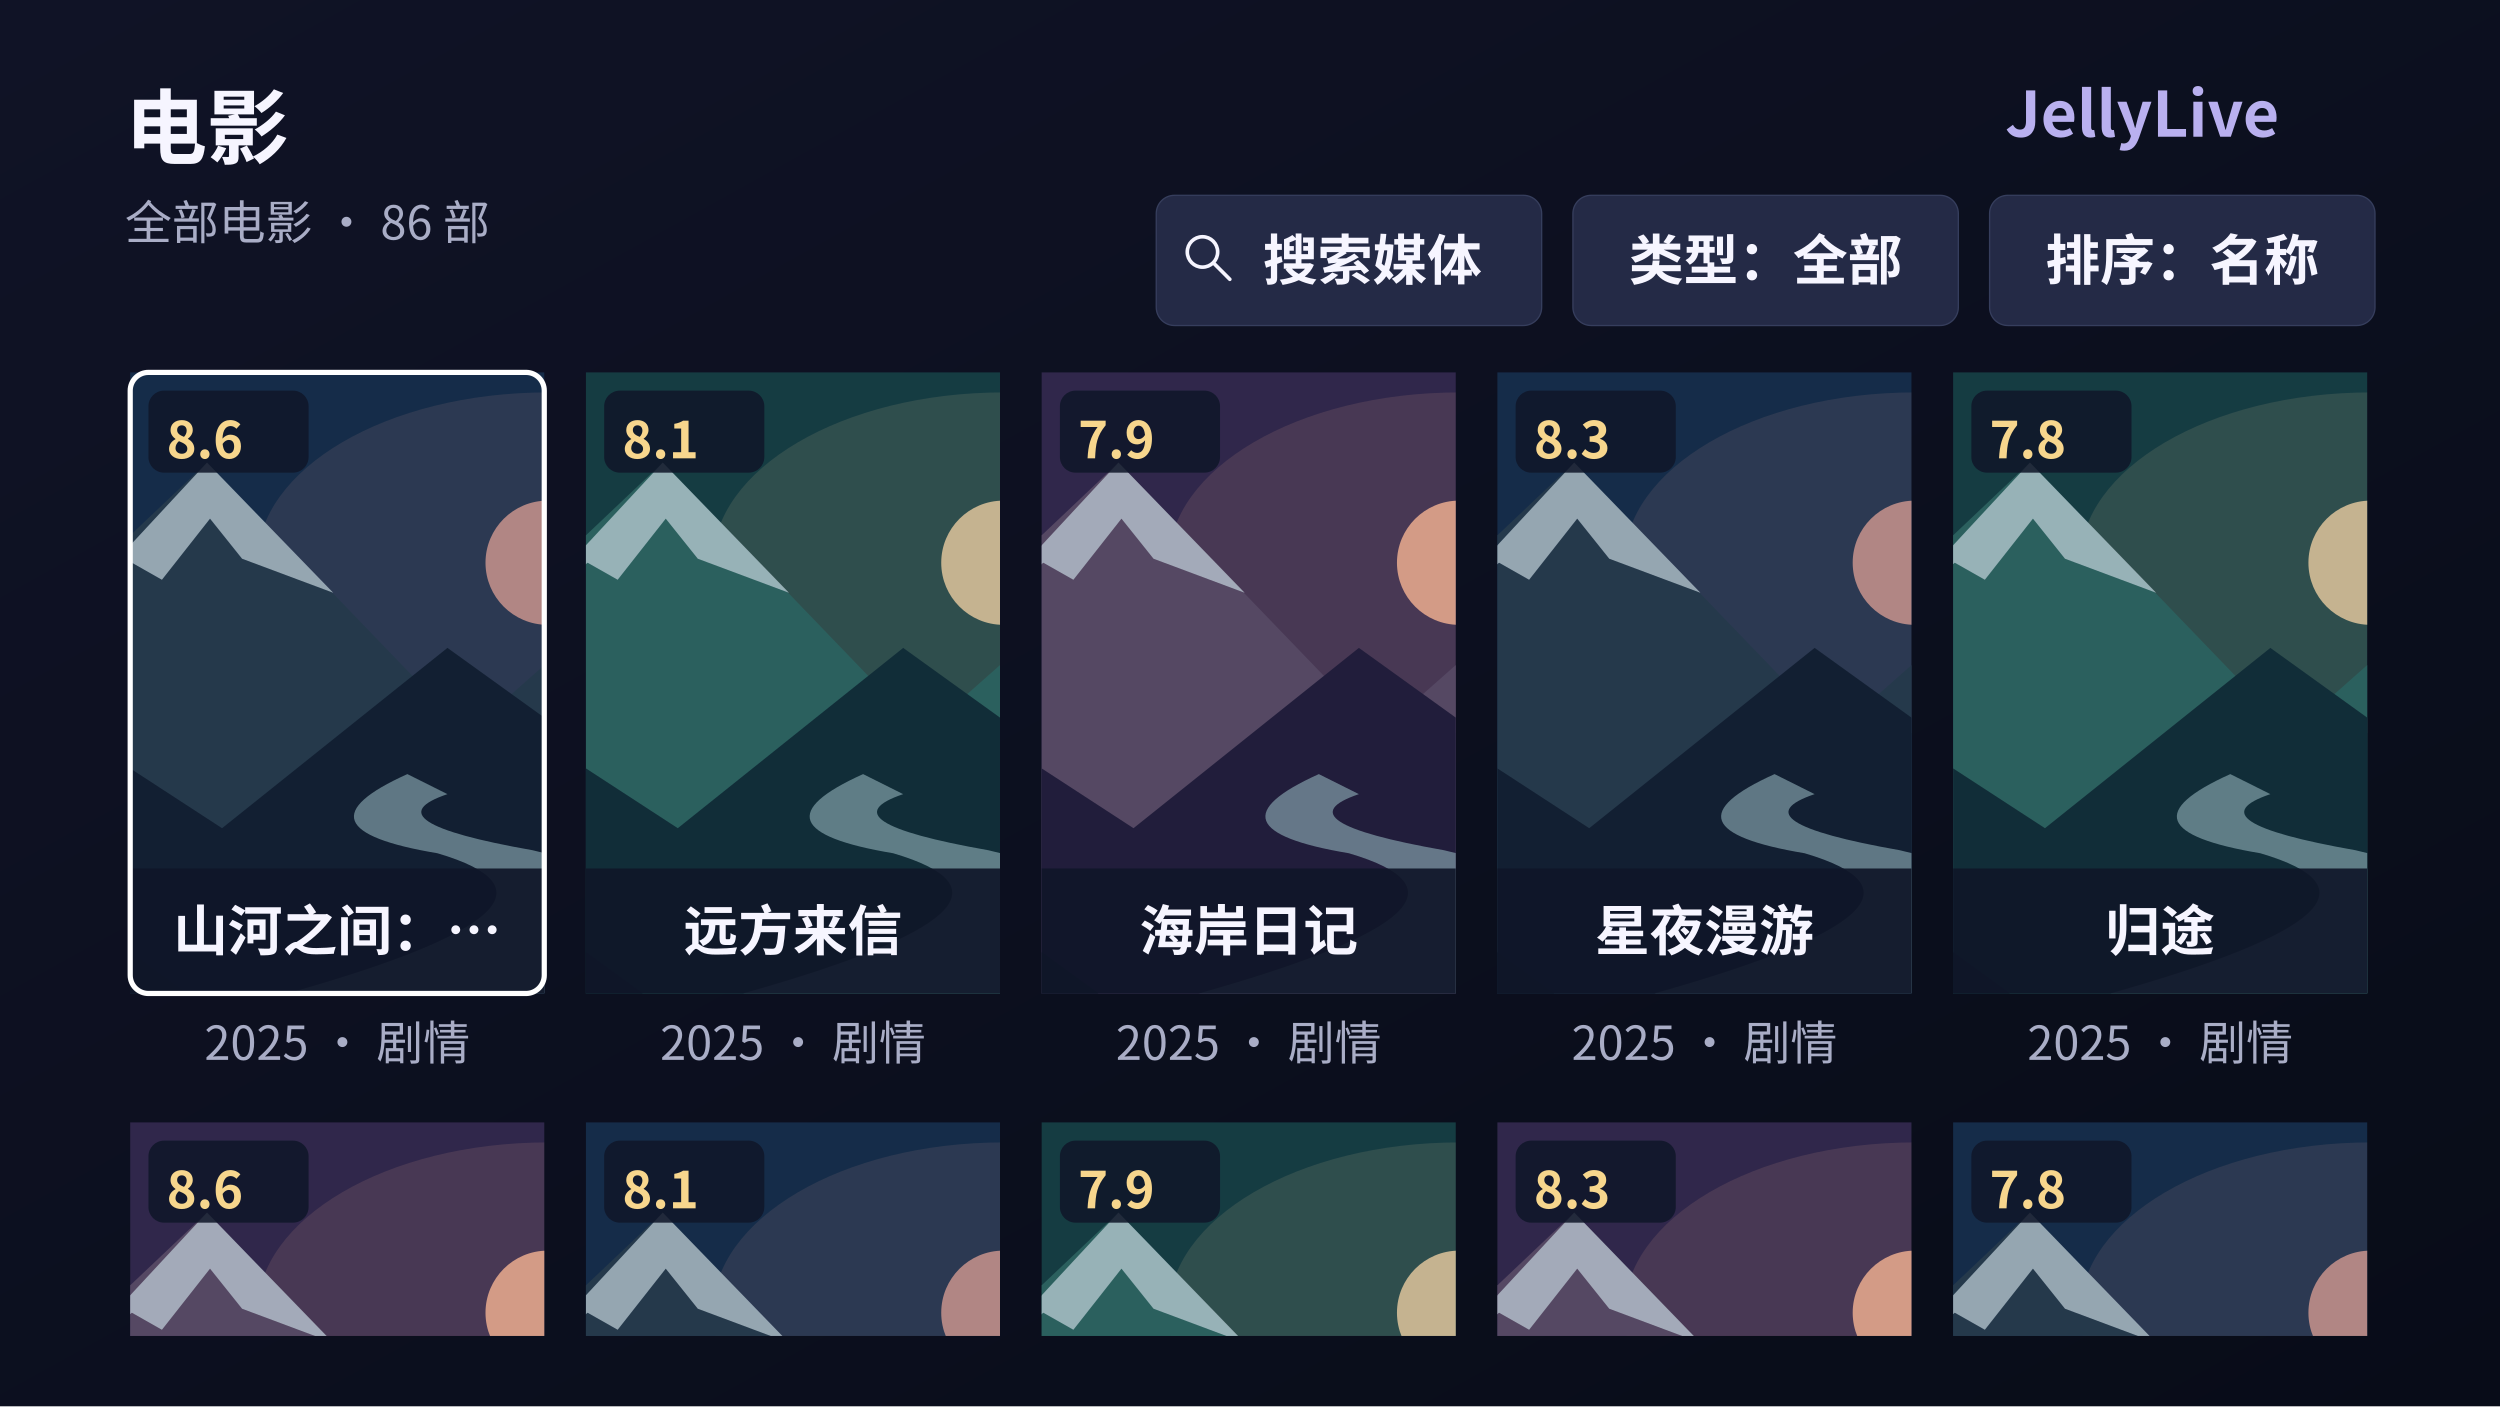
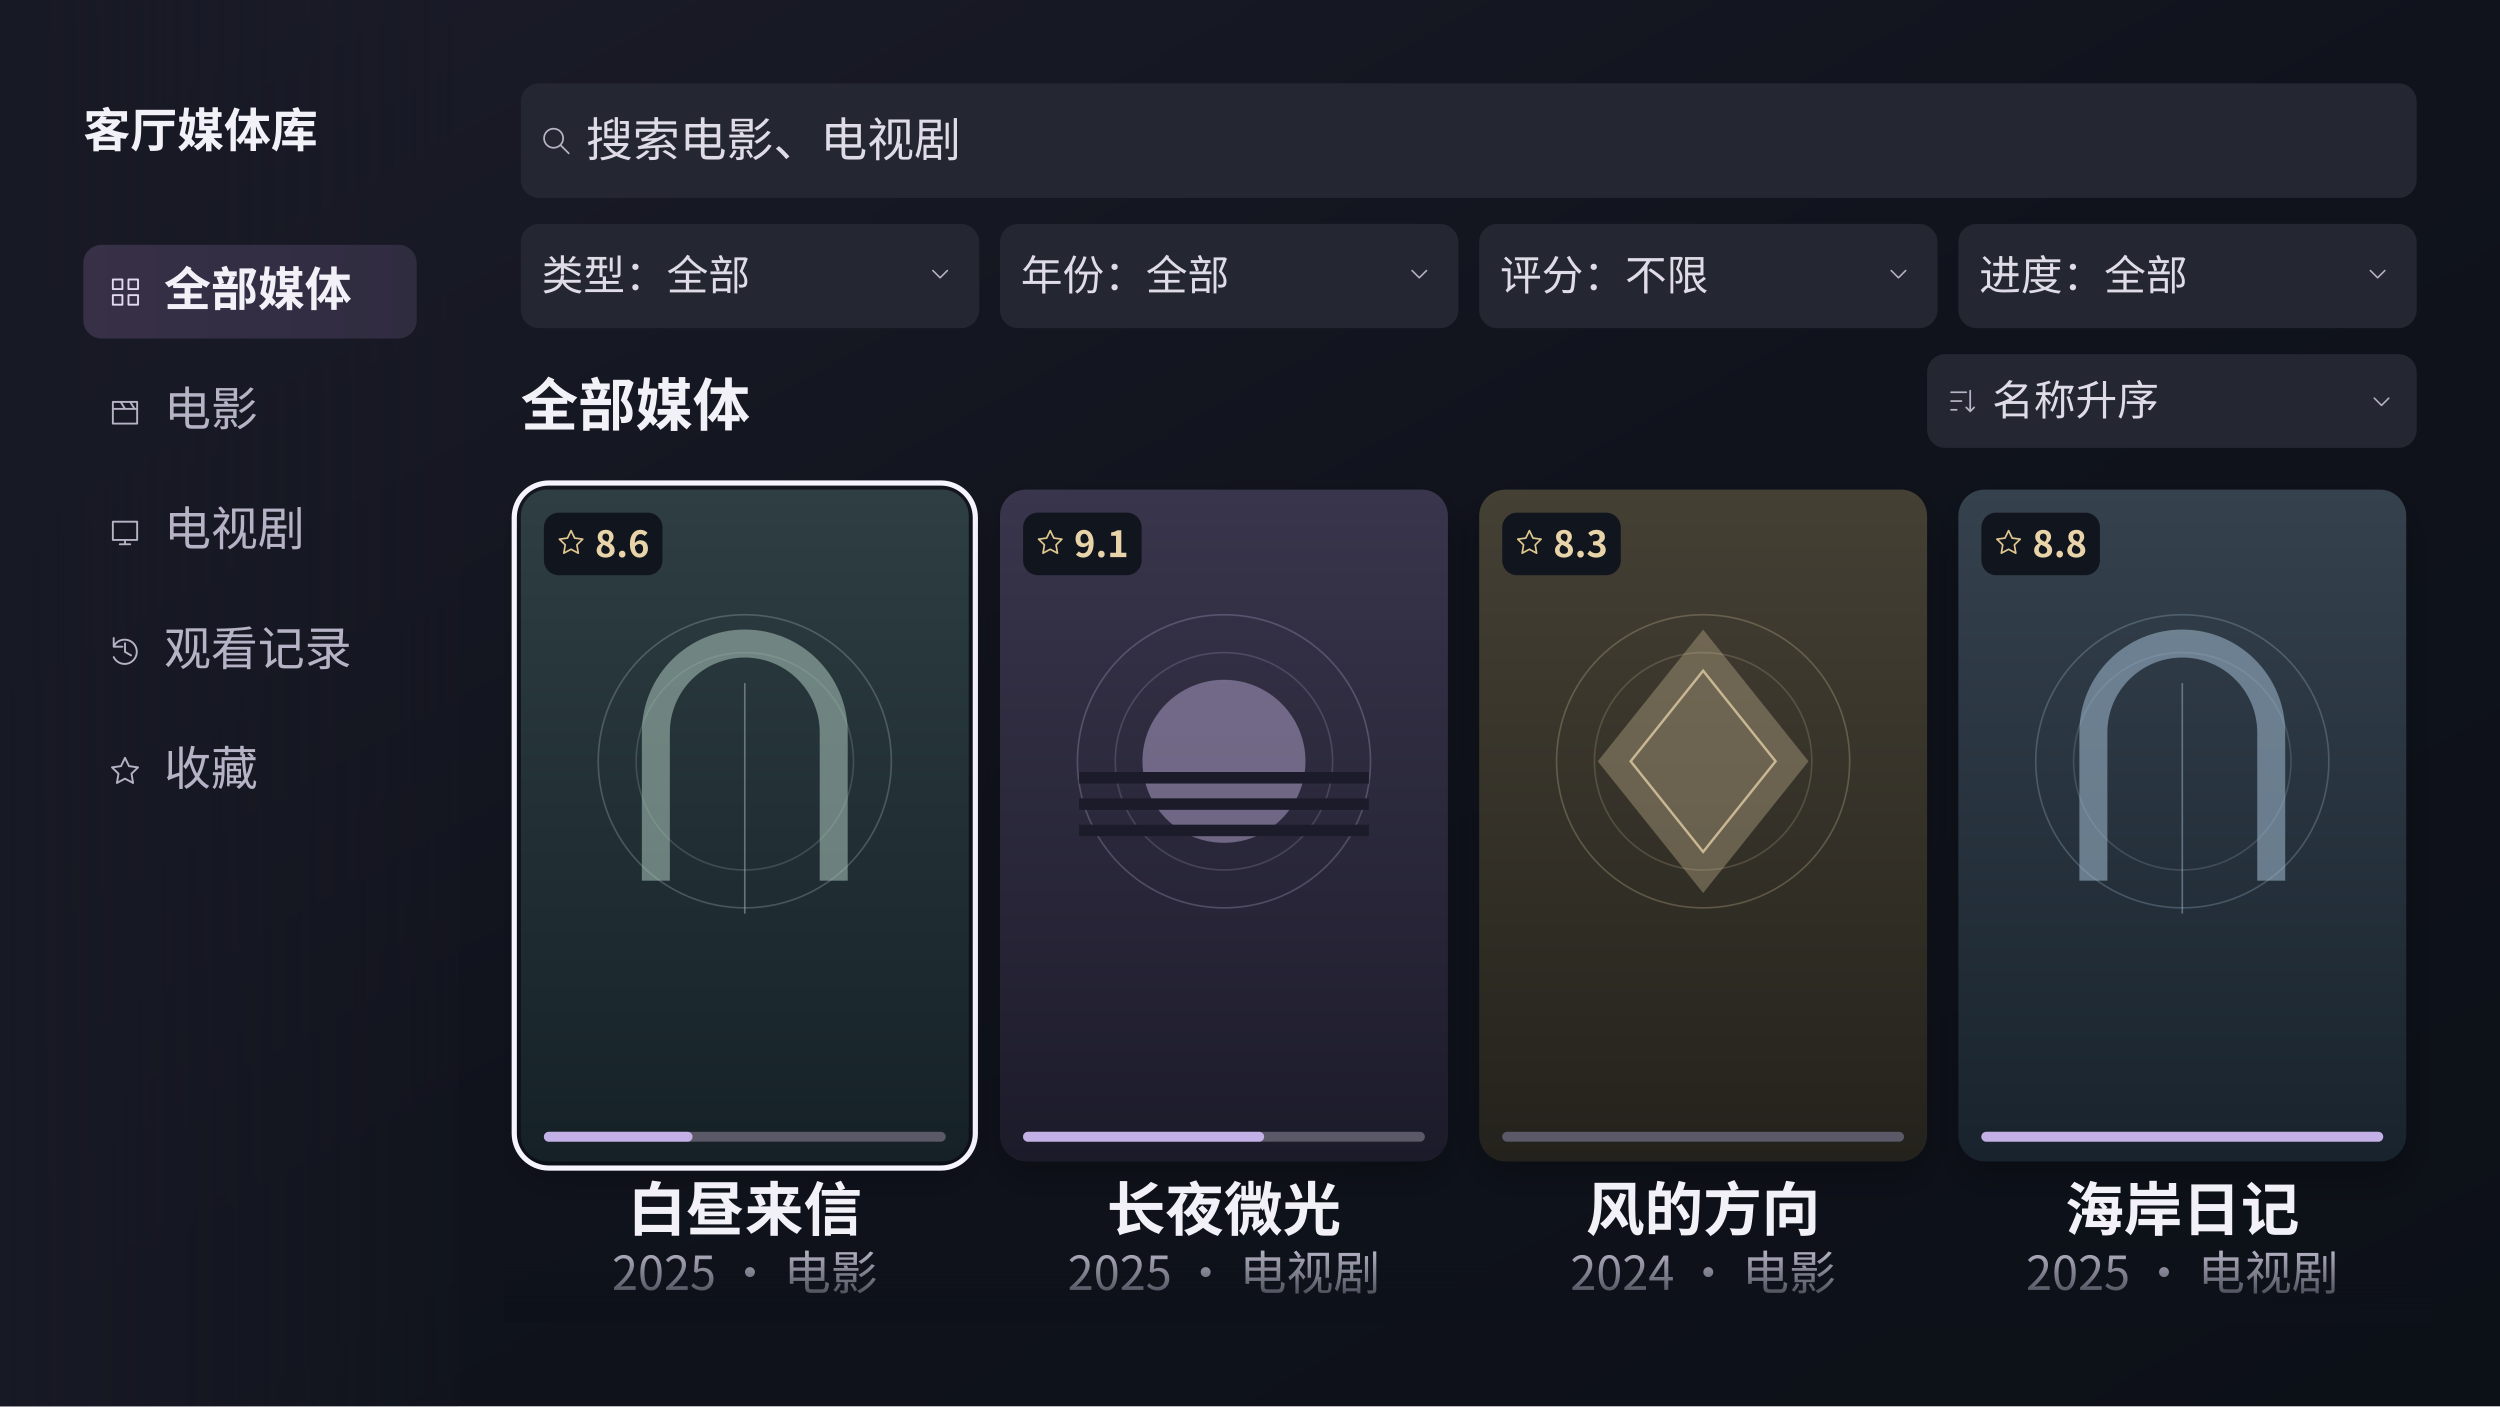
- <svg xmlns="http://www.w3.org/2000/svg" width="1920" height="1080" viewBox="0 0 1920 1080" role="img" aria-labelledby="title desc">
+ <svg xmlns="http://www.w3.org/2000/svg" width="3840" height="2160" viewBox="0 0 3840 2160" role="img" aria-labelledby="title desc">
  <defs>
-     <linearGradient id="bg" x2="1" y2="1">
-       <stop stop-color="#101326" />
-       <stop offset="1" stop-color="#080c18" />
-     </linearGradient>
-     <linearGradient id="purple" x2="1" y2="1">
-       <stop stop-color="#6652d5" />
-       <stop offset="1" stop-color="#3a327d" />
-     </linearGradient>
+     <linearGradient id="background" x2="1" y2="1">
+       <stop stop-color="#1b1c29" />
+       <stop offset=".5" stop-color="#10131c" />
+       <stop offset="1" stop-color="#0c1017" />
+     </linearGradient>
+     <linearGradient id="sidebar" x2="1" y2="0">
+       <stop stop-color="#171924" />
+       <stop offset="1" stop-color="#171924" stop-opacity=".2" />
+     </linearGradient>
+     <linearGradient id="selection">
+       <stop stop-color="#373047" />
+       <stop offset="1" stop-color="#302c40" />
+     </linearGradient>
+     <linearGradient id="bottom-fade" x2="0" y2="1">
+       <stop stop-color="#0d1119" stop-opacity="0" />
+       <stop offset="1" stop-color="#0d1119" />
+     </linearGradient>
+     <filter id="card-shadow" x="-15%" y="-10%" width="130%" height="130%" color-interpolation-filters="sRGB">
+       <feGaussianBlur in="SourceAlpha" stdDeviation="22" />
+       <feOffset dx="0" dy="20" />
+       <feComponentTransfer>
+         <feFuncA type="linear" slope=".24" />
+       </feComponentTransfer>
+       <feMerge>
+         <feMergeNode />
+         <feMergeNode in="SourceGraphic" />
+       </feMerge>
+     </filter>
+     <clipPath id="grid-viewport">
+       <rect x="774" y="526" width="2964" height="1506" />
+     </clipPath>
  </defs>
-   <g font-family="Noto Sans CJK SC, Microsoft YaHei, sans-serif">
-     <rect width="1920" height="1080" fill="url(#bg)" />
-     <text x="96" y="121" fill="#f6f5ff" font-size="63.0" font-weight="650">电影</text>
-     <text x="1540" y="105" fill="#b9b0ef" font-size="48.0" font-weight="600">JellyLive</text>
-     <text x="96" y="184" fill="#a9adc6" font-size="36.0" font-weight="400">全部电影 · 86 部</text>
-     <rect x="888" y="150" width="296" height="100" rx="14" fill="#242a46" stroke="#363e5d" stroke-width="1" />
-     <g transform="translate(906 176) scale(1.166667)">
-       <path d="M25 15 A10 10 0 1 1 5 15 A10 10 0 1 1 25 15 M23 23 L33 33" fill="none" stroke="#f6f5ff" stroke-width="2.4" stroke-linecap="round" stroke-linejoin="round" />
-     </g>
-     <text x="1054" y="215" text-anchor="middle" fill="#f6f5ff" font-size="42" font-weight="600">搜索媒体</text>
-     <rect x="1208" y="150" width="296" height="100" rx="14" fill="#242a46" stroke="#363e5d" stroke-width="1" />
-     <text x="1356" y="215" text-anchor="middle" fill="#f6f5ff" font-size="42" font-weight="600">类型：全部</text>
-     <rect x="1528" y="150" width="296" height="100" rx="14" fill="#242a46" stroke="#363e5d" stroke-width="1" />
-     <text x="1676" y="215" text-anchor="middle" fill="#f6f5ff" font-size="42" font-weight="600">排序：名称</text>
-     <defs>
-       <clipPath id="library-scroll-viewport">
-         <rect x="96" y="278" width="1728" height="748" />
-       </clipPath>
-     </defs>
-     <g data-role="focus-following-grid" clip-path="url(#library-scroll-viewport)">
-       <svg x="100" y="286" width="318" height="477.0" viewBox="0 0 1100 620" preserveAspectRatio="xMidYMid slice">
-         <rect width="1100" height="620" fill="#152c49" />
-         <ellipse cx="760" cy="190" rx="290" ry="170" fill="#b18684" opacity=".15" />
-         <circle cx="760" cy="190" r="62" fill="#b18684" />
-         <path d="M0 365 L160 205 L230 270 L420 90 L680 360 L810 245 L1100 350 V620 H0Z" fill="#25394b" />
-         <path d="M277 244 L420 90 L546 220 L455 186 L423 146 L375 207 L345 190Z" fill="#c4d4dd" opacity=".7" />
-         <path d="M0 450 L220 315 L435 455 L660 275 L885 437 L1100 330 V620 H0Z" fill="#121f32" />
-         <path d="M620 401 Q500 455 650 480 Q820 530 500 620 H850 Q970 530 745 477 Q580 448 660 421Z" fill="#93b3bb" opacity=".6" />
-         <path d="M0 570 L180 460 L400 620 H0Z M850 620 L1000 470 L1100 520 V620Z" fill="#091624" />
-         <path d="M125 142 l12 -5 l11 5 M160 125 l9 -4 l9 4" fill="none" stroke="#dae1e7" stroke-width="2" opacity=".6" />
-       </svg>
-       <rect x="114" y="300" width="123.0" height="63.0" rx="12" fill="#101629dd" stroke="none" stroke-width="1" />
-       <text x="128" y="352.0" fill="#f7d68d" font-size="39.0" font-weight="600">8.6</text>
-       <rect x="100" y="667.0" width="318" height="96.0" rx="0" fill="#101629eb" stroke="none" stroke-width="1" />
-       <g data-role="poster-title" data-full-text="山河之间：归途与远方">
-         <defs>
-           <clipPath id="poster-name-0-15">
-             <rect x="118" y="667.0" width="282" height="96.0" />
-           </clipPath>
-         </defs>
-         <g clip-path="url(#poster-name-0-15)">
-           <g class="static-label">
-             <text x="259.0" y="730.0" text-anchor="middle" fill="#f6f5ff" font-size="42.0" font-weight="600">山河之间：…</text>
-             <set attributeName="visibility" to="hidden" begin="1.2s" />
-           </g>
-           <g class="motion-label" visibility="hidden">
-             <set attributeName="visibility" to="visible" begin="1.2s" />
-             <animateTransform attributeName="transform" type="translate" values="0 0;0 0;-138 0;-138 0;0 0" keyTimes="0;.16;.65;.8;1" begin="1.2s" dur="12s" repeatCount="indefinite" />
-             <text x="118" y="730.0" fill="#f6f5ff" font-size="42.0" font-weight="600">山河之间：归途与远方</text>
-           </g>
-         </g>
-         <style>@media(prefers-reduced-motion:reduce){.motion-label{display:none!important}.static-label{visibility:visible!important}}</style>
-       </g>
-       <text x="259.0" y="814.0" text-anchor="middle" fill="#a9adc6" font-size="36.0" font-weight="400">2025 · 剧情</text>
-       <rect x="100" y="286" width="318" height="477.0" rx="14" fill="none" stroke="#fff" stroke-width="4" />
-       <svg x="450" y="286" width="318" height="477.0" viewBox="0 0 1100 620" preserveAspectRatio="xMidYMid slice">
-         <rect width="1100" height="620" fill="#153c42" />
-         <ellipse cx="760" cy="190" rx="290" ry="170" fill="#c5b390" opacity=".15" />
-         <circle cx="760" cy="190" r="62" fill="#c5b390" />
-         <path d="M0 365 L160 205 L230 270 L420 90 L680 360 L810 245 L1100 350 V620 H0Z" fill="#2b605e" />
-         <path d="M277 244 L420 90 L546 220 L455 186 L423 146 L375 207 L345 190Z" fill="#c4d4dd" opacity=".7" />
-         <path d="M0 450 L220 315 L435 455 L660 275 L885 437 L1100 330 V620 H0Z" fill="#112d38" />
-         <path d="M620 401 Q500 455 650 480 Q820 530 500 620 H850 Q970 530 745 477 Q580 448 660 421Z" fill="#93b3bb" opacity=".6" />
-         <path d="M0 570 L180 460 L400 620 H0Z M850 620 L1000 470 L1100 520 V620Z" fill="#091624" />
-         <path d="M125 142 l12 -5 l11 5 M160 125 l9 -4 l9 4" fill="none" stroke="#dae1e7" stroke-width="2" opacity=".6" />
-       </svg>
-       <rect x="464" y="300" width="123.0" height="63.0" rx="12" fill="#101629dd" stroke="none" stroke-width="1" />
-       <text x="478" y="352.0" fill="#f7d68d" font-size="39.0" font-weight="600">8.1</text>
-       <rect x="450" y="667.0" width="318" height="96.0" rx="0" fill="#101629eb" stroke="none" stroke-width="1" />
-       <g data-role="poster-title" data-full-text="远方来信">
-         <text x="609.0" y="730.0" text-anchor="middle" fill="#f6f5ff" font-size="42.0" font-weight="600">远方来信</text>
-       </g>
-       <text x="609.0" y="814.0" text-anchor="middle" fill="#a9adc6" font-size="36.0" font-weight="400">2025 · 剧情</text>
-       <svg x="800" y="286" width="318" height="477.0" viewBox="0 0 1100 620" preserveAspectRatio="xMidYMid slice">
-         <rect width="1100" height="620" fill="#30274b" />
-         <ellipse cx="760" cy="190" rx="290" ry="170" fill="#d39b86" opacity=".15" />
-         <circle cx="760" cy="190" r="62" fill="#d39b86" />
-         <path d="M0 365 L160 205 L230 270 L420 90 L680 360 L810 245 L1100 350 V620 H0Z" fill="#554863" />
-         <path d="M277 244 L420 90 L546 220 L455 186 L423 146 L375 207 L345 190Z" fill="#c4d4dd" opacity=".7" />
-         <path d="M0 450 L220 315 L435 455 L660 275 L885 437 L1100 330 V620 H0Z" fill="#211d3b" />
-         <path d="M620 401 Q500 455 650 480 Q820 530 500 620 H850 Q970 530 745 477 Q580 448 660 421Z" fill="#93b3bb" opacity=".6" />
-         <path d="M0 570 L180 460 L400 620 H0Z M850 620 L1000 470 L1100 520 V620Z" fill="#091624" />
-         <path d="M125 142 l12 -5 l11 5 M160 125 l9 -4 l9 4" fill="none" stroke="#dae1e7" stroke-width="2" opacity=".6" />
-       </svg>
-       <rect x="814" y="300" width="123.0" height="63.0" rx="12" fill="#101629dd" stroke="none" stroke-width="1" />
-       <text x="828" y="352.0" fill="#f7d68d" font-size="39.0" font-weight="600">7.9</text>
-       <rect x="800" y="667.0" width="318" height="96.0" rx="0" fill="#101629eb" stroke="none" stroke-width="1" />
-       <g data-role="poster-title" data-full-text="海岸日记">
-         <text x="959.0" y="730.0" text-anchor="middle" fill="#f6f5ff" font-size="42.0" font-weight="600">海岸日记</text>
-       </g>
-       <text x="959.0" y="814.0" text-anchor="middle" fill="#a9adc6" font-size="36.0" font-weight="400">2025 · 剧情</text>
-       <svg x="1150" y="286" width="318" height="477.0" viewBox="0 0 1100 620" preserveAspectRatio="xMidYMid slice">
-         <rect width="1100" height="620" fill="#152c49" />
-         <ellipse cx="760" cy="190" rx="290" ry="170" fill="#b18684" opacity=".15" />
-         <circle cx="760" cy="190" r="62" fill="#b18684" />
-         <path d="M0 365 L160 205 L230 270 L420 90 L680 360 L810 245 L1100 350 V620 H0Z" fill="#25394b" />
-         <path d="M277 244 L420 90 L546 220 L455 186 L423 146 L375 207 L345 190Z" fill="#c4d4dd" opacity=".7" />
-         <path d="M0 450 L220 315 L435 455 L660 275 L885 437 L1100 330 V620 H0Z" fill="#121f32" />
-         <path d="M620 401 Q500 455 650 480 Q820 530 500 620 H850 Q970 530 745 477 Q580 448 660 421Z" fill="#93b3bb" opacity=".6" />
-         <path d="M0 570 L180 460 L400 620 H0Z M850 620 L1000 470 L1100 520 V620Z" fill="#091624" />
-         <path d="M125 142 l12 -5 l11 5 M160 125 l9 -4 l9 4" fill="none" stroke="#dae1e7" stroke-width="2" opacity=".6" />
-       </svg>
-       <rect x="1164" y="300" width="123.0" height="63.0" rx="12" fill="#101629dd" stroke="none" stroke-width="1" />
-       <text x="1178" y="352.0" fill="#f7d68d" font-size="39.0" font-weight="600">8.3</text>
-       <rect x="1150" y="667.0" width="318" height="96.0" rx="0" fill="#101629eb" stroke="none" stroke-width="1" />
-       <g data-role="poster-title" data-full-text="星夜漫游">
-         <text x="1309.0" y="730.0" text-anchor="middle" fill="#f6f5ff" font-size="42.0" font-weight="600">星夜漫游</text>
-       </g>
-       <text x="1309.0" y="814.0" text-anchor="middle" fill="#a9adc6" font-size="36.0" font-weight="400">2025 · 剧情</text>
-       <svg x="1500" y="286" width="318" height="477.0" viewBox="0 0 1100 620" preserveAspectRatio="xMidYMid slice">
-         <rect width="1100" height="620" fill="#153c42" />
-         <ellipse cx="760" cy="190" rx="290" ry="170" fill="#c5b390" opacity=".15" />
-         <circle cx="760" cy="190" r="62" fill="#c5b390" />
-         <path d="M0 365 L160 205 L230 270 L420 90 L680 360 L810 245 L1100 350 V620 H0Z" fill="#2b605e" />
-         <path d="M277 244 L420 90 L546 220 L455 186 L423 146 L375 207 L345 190Z" fill="#c4d4dd" opacity=".7" />
-         <path d="M0 450 L220 315 L435 455 L660 275 L885 437 L1100 330 V620 H0Z" fill="#112d38" />
-         <path d="M620 401 Q500 455 650 480 Q820 530 500 620 H850 Q970 530 745 477 Q580 448 660 421Z" fill="#93b3bb" opacity=".6" />
-         <path d="M0 570 L180 460 L400 620 H0Z M850 620 L1000 470 L1100 520 V620Z" fill="#091624" />
-         <path d="M125 142 l12 -5 l11 5 M160 125 l9 -4 l9 4" fill="none" stroke="#dae1e7" stroke-width="2" opacity=".6" />
-       </svg>
-       <rect x="1514" y="300" width="123.0" height="63.0" rx="12" fill="#101629dd" stroke="none" stroke-width="1" />
-       <text x="1528" y="352.0" fill="#f7d68d" font-size="39.0" font-weight="600">7.8</text>
-       <rect x="1500" y="667.0" width="318" height="96.0" rx="0" fill="#101629eb" stroke="none" stroke-width="1" />
-       <g data-role="poster-title" data-full-text="归途">
-         <text x="1659.0" y="730.0" text-anchor="middle" fill="#f6f5ff" font-size="42.0" font-weight="600">归途</text>
-       </g>
-       <text x="1659.0" y="814.0" text-anchor="middle" fill="#a9adc6" font-size="36.0" font-weight="400">2025 · 剧情</text>
-       <svg x="100" y="862" width="318" height="477.0" viewBox="0 0 1100 620" preserveAspectRatio="xMidYMid slice">
-         <rect width="1100" height="620" fill="#30274b" />
-         <ellipse cx="760" cy="190" rx="290" ry="170" fill="#d39b86" opacity=".15" />
-         <circle cx="760" cy="190" r="62" fill="#d39b86" />
-         <path d="M0 365 L160 205 L230 270 L420 90 L680 360 L810 245 L1100 350 V620 H0Z" fill="#554863" />
-         <path d="M277 244 L420 90 L546 220 L455 186 L423 146 L375 207 L345 190Z" fill="#c4d4dd" opacity=".7" />
-         <path d="M0 450 L220 315 L435 455 L660 275 L885 437 L1100 330 V620 H0Z" fill="#211d3b" />
-         <path d="M620 401 Q500 455 650 480 Q820 530 500 620 H850 Q970 530 745 477 Q580 448 660 421Z" fill="#93b3bb" opacity=".6" />
-         <path d="M0 570 L180 460 L400 620 H0Z M850 620 L1000 470 L1100 520 V620Z" fill="#091624" />
-         <path d="M125 142 l12 -5 l11 5 M160 125 l9 -4 l9 4" fill="none" stroke="#dae1e7" stroke-width="2" opacity=".6" />
-       </svg>
-       <rect x="114" y="876" width="123.0" height="63.0" rx="12" fill="#101629dd" stroke="none" stroke-width="1" />
-       <text x="128" y="928.0" fill="#f7d68d" font-size="39.0" font-weight="600">8.6</text>
-       <rect x="100" y="1243.0" width="318" height="96.0" rx="0" fill="#101629eb" stroke="none" stroke-width="1" />
-       <g data-role="poster-title" data-full-text="森林之声">
-         <text x="259.0" y="1306.0" text-anchor="middle" fill="#f6f5ff" font-size="42.0" font-weight="600">森林之声</text>
-       </g>
-       <text x="259.0" y="1390.0" text-anchor="middle" fill="#a9adc6" font-size="36.0" font-weight="400">2025 · 剧情</text>
-       <svg x="450" y="862" width="318" height="477.0" viewBox="0 0 1100 620" preserveAspectRatio="xMidYMid slice">
-         <rect width="1100" height="620" fill="#152c49" />
-         <ellipse cx="760" cy="190" rx="290" ry="170" fill="#b18684" opacity=".15" />
-         <circle cx="760" cy="190" r="62" fill="#b18684" />
-         <path d="M0 365 L160 205 L230 270 L420 90 L680 360 L810 245 L1100 350 V620 H0Z" fill="#25394b" />
-         <path d="M277 244 L420 90 L546 220 L455 186 L423 146 L375 207 L345 190Z" fill="#c4d4dd" opacity=".7" />
-         <path d="M0 450 L220 315 L435 455 L660 275 L885 437 L1100 330 V620 H0Z" fill="#121f32" />
-         <path d="M620 401 Q500 455 650 480 Q820 530 500 620 H850 Q970 530 745 477 Q580 448 660 421Z" fill="#93b3bb" opacity=".6" />
-         <path d="M0 570 L180 460 L400 620 H0Z M850 620 L1000 470 L1100 520 V620Z" fill="#091624" />
-         <path d="M125 142 l12 -5 l11 5 M160 125 l9 -4 l9 4" fill="none" stroke="#dae1e7" stroke-width="2" opacity=".6" />
-       </svg>
-       <rect x="464" y="876" width="123.0" height="63.0" rx="12" fill="#101629dd" stroke="none" stroke-width="1" />
-       <text x="478" y="928.0" fill="#f7d68d" font-size="39.0" font-weight="600">8.1</text>
-       <rect x="450" y="1243.0" width="318" height="96.0" rx="0" fill="#101629eb" stroke="none" stroke-width="1" />
-       <g data-role="poster-title" data-full-text="山河之间">
-         <text x="609.0" y="1306.0" text-anchor="middle" fill="#f6f5ff" font-size="42.0" font-weight="600">山河之间</text>
-       </g>
-       <text x="609.0" y="1390.0" text-anchor="middle" fill="#a9adc6" font-size="36.0" font-weight="400">2025 · 剧情</text>
-       <svg x="800" y="862" width="318" height="477.0" viewBox="0 0 1100 620" preserveAspectRatio="xMidYMid slice">
-         <rect width="1100" height="620" fill="#153c42" />
-         <ellipse cx="760" cy="190" rx="290" ry="170" fill="#c5b390" opacity=".15" />
-         <circle cx="760" cy="190" r="62" fill="#c5b390" />
-         <path d="M0 365 L160 205 L230 270 L420 90 L680 360 L810 245 L1100 350 V620 H0Z" fill="#2b605e" />
-         <path d="M277 244 L420 90 L546 220 L455 186 L423 146 L375 207 L345 190Z" fill="#c4d4dd" opacity=".7" />
-         <path d="M0 450 L220 315 L435 455 L660 275 L885 437 L1100 330 V620 H0Z" fill="#112d38" />
-         <path d="M620 401 Q500 455 650 480 Q820 530 500 620 H850 Q970 530 745 477 Q580 448 660 421Z" fill="#93b3bb" opacity=".6" />
-         <path d="M0 570 L180 460 L400 620 H0Z M850 620 L1000 470 L1100 520 V620Z" fill="#091624" />
-         <path d="M125 142 l12 -5 l11 5 M160 125 l9 -4 l9 4" fill="none" stroke="#dae1e7" stroke-width="2" opacity=".6" />
-       </svg>
-       <rect x="814" y="876" width="123.0" height="63.0" rx="12" fill="#101629dd" stroke="none" stroke-width="1" />
-       <text x="828" y="928.0" fill="#f7d68d" font-size="39.0" font-weight="600">7.9</text>
-       <rect x="800" y="1243.0" width="318" height="96.0" rx="0" fill="#101629eb" stroke="none" stroke-width="1" />
-       <g data-role="poster-title" data-full-text="远方来信">
-         <text x="959.0" y="1306.0" text-anchor="middle" fill="#f6f5ff" font-size="42.0" font-weight="600">远方来信</text>
-       </g>
-       <text x="959.0" y="1390.0" text-anchor="middle" fill="#a9adc6" font-size="36.0" font-weight="400">2025 · 剧情</text>
-       <svg x="1150" y="862" width="318" height="477.0" viewBox="0 0 1100 620" preserveAspectRatio="xMidYMid slice">
-         <rect width="1100" height="620" fill="#30274b" />
-         <ellipse cx="760" cy="190" rx="290" ry="170" fill="#d39b86" opacity=".15" />
-         <circle cx="760" cy="190" r="62" fill="#d39b86" />
-         <path d="M0 365 L160 205 L230 270 L420 90 L680 360 L810 245 L1100 350 V620 H0Z" fill="#554863" />
-         <path d="M277 244 L420 90 L546 220 L455 186 L423 146 L375 207 L345 190Z" fill="#c4d4dd" opacity=".7" />
-         <path d="M0 450 L220 315 L435 455 L660 275 L885 437 L1100 330 V620 H0Z" fill="#211d3b" />
-         <path d="M620 401 Q500 455 650 480 Q820 530 500 620 H850 Q970 530 745 477 Q580 448 660 421Z" fill="#93b3bb" opacity=".6" />
-         <path d="M0 570 L180 460 L400 620 H0Z M850 620 L1000 470 L1100 520 V620Z" fill="#091624" />
-         <path d="M125 142 l12 -5 l11 5 M160 125 l9 -4 l9 4" fill="none" stroke="#dae1e7" stroke-width="2" opacity=".6" />
-       </svg>
-       <rect x="1164" y="876" width="123.0" height="63.0" rx="12" fill="#101629dd" stroke="none" stroke-width="1" />
-       <text x="1178" y="928.0" fill="#f7d68d" font-size="39.0" font-weight="600">8.3</text>
-       <rect x="1150" y="1243.0" width="318" height="96.0" rx="0" fill="#101629eb" stroke="none" stroke-width="1" />
-       <g data-role="poster-title" data-full-text="海岸日记">
-         <text x="1309.0" y="1306.0" text-anchor="middle" fill="#f6f5ff" font-size="42.0" font-weight="600">海岸日记</text>
-       </g>
-       <text x="1309.0" y="1390.0" text-anchor="middle" fill="#a9adc6" font-size="36.0" font-weight="400">2025 · 剧情</text>
-       <svg x="1500" y="862" width="318" height="477.0" viewBox="0 0 1100 620" preserveAspectRatio="xMidYMid slice">
-         <rect width="1100" height="620" fill="#152c49" />
-         <ellipse cx="760" cy="190" rx="290" ry="170" fill="#b18684" opacity=".15" />
-         <circle cx="760" cy="190" r="62" fill="#b18684" />
-         <path d="M0 365 L160 205 L230 270 L420 90 L680 360 L810 245 L1100 350 V620 H0Z" fill="#25394b" />
-         <path d="M277 244 L420 90 L546 220 L455 186 L423 146 L375 207 L345 190Z" fill="#c4d4dd" opacity=".7" />
-         <path d="M0 450 L220 315 L435 455 L660 275 L885 437 L1100 330 V620 H0Z" fill="#121f32" />
-         <path d="M620 401 Q500 455 650 480 Q820 530 500 620 H850 Q970 530 745 477 Q580 448 660 421Z" fill="#93b3bb" opacity=".6" />
-         <path d="M0 570 L180 460 L400 620 H0Z M850 620 L1000 470 L1100 520 V620Z" fill="#091624" />
-         <path d="M125 142 l12 -5 l11 5 M160 125 l9 -4 l9 4" fill="none" stroke="#dae1e7" stroke-width="2" opacity=".6" />
-       </svg>
-       <rect x="1514" y="876" width="123.0" height="63.0" rx="12" fill="#101629dd" stroke="none" stroke-width="1" />
-       <text x="1528" y="928.0" fill="#f7d68d" font-size="39.0" font-weight="600">7.8</text>
-       <rect x="1500" y="1243.0" width="318" height="96.0" rx="0" fill="#101629eb" stroke="none" stroke-width="1" />
-       <g data-role="poster-title" data-full-text="星夜漫游">
-         <text x="1659.0" y="1306.0" text-anchor="middle" fill="#f6f5ff" font-size="42.0" font-weight="600">星夜漫游</text>
-       </g>
-       <text x="1659.0" y="1390.0" text-anchor="middle" fill="#a9adc6" font-size="36.0" font-weight="400">2025 · 剧情</text>
-     </g>
+   <rect width="3840" height="2160" fill="url(#background)" />
+   <rect width="704" height="2160" fill="url(#sidebar)" />
+   <g font-family="Noto Sans CJK SC, sans-serif">
+     <text x="128" y="226" font-size="72" fill="#f3f1f8" font-weight="600" text-anchor="start">客厅媒体库</text>
+     <g data-role="sidebar-entry" data-focused="false">
+       <rect x="128" y="376" width="512" height="144" rx="28" fill="url(#selection)" stroke="none" stroke-width="2" />
+       <g transform="translate(168 424) scale(1.333333)">
+         <path d="M4 4h11v11H4zM22 4h11v11H22zM4 22h11v11H4zM22 22h11v11H22z" fill="none" stroke="#e3daef" stroke-width="2.2" stroke-linecap="round" stroke-linejoin="round" />
+       </g>
+       <text x="252" y="470" font-size="72" fill="#f3f1f8" font-weight="600" text-anchor="start">全部媒体</text>
+     </g>
+     <g data-role="sidebar-entry" data-focused="false">
+       <g transform="translate(168 608) scale(1.333333)">
+         <path d="M4 7h28v25H4zM4 15h28M13 7l5 8M24 7l5 8" fill="none" stroke="#b5b3c5" stroke-width="2.2" stroke-linecap="round" stroke-linejoin="round" />
+       </g>
+       <text x="252" y="654" font-size="72" fill="#b5b3c5" font-weight="400" text-anchor="start">电影</text>
+     </g>
+     <g data-role="sidebar-entry" data-focused="false">
+       <g transform="translate(168 792) scale(1.333333)">
+         <path d="M4 7h28v21H4zM12 33h12M18 28v5" fill="none" stroke="#b5b3c5" stroke-width="2.2" stroke-linecap="round" stroke-linejoin="round" />
+       </g>
+       <text x="252" y="838" font-size="72" fill="#b5b3c5" font-weight="400" text-anchor="start">电视剧</text>
+     </g>
+     <g data-role="sidebar-entry" data-focused="false">
+       <g transform="translate(168 976) scale(1.333333)">
+         <path d="M6 11a14 14 0 1 1-1 14M5 3v10h10M18 9v10l7 4" fill="none" stroke="#b5b3c5" stroke-width="2.2" stroke-linecap="round" stroke-linejoin="round" />
+       </g>
+       <text x="252" y="1022" font-size="72" fill="#b5b3c5" font-weight="400" text-anchor="start">观看记录</text>
+     </g>
+     <g data-role="sidebar-entry" data-focused="false">
+       <g transform="translate(168 1160) scale(1.333333)">
+         <path d="M18 3l4.6 9.6L33 14l-7.5 7.3L27.3 32L18 27l-9.3 5l1.8-10.7L3 14l10.4-1.4z" fill="none" stroke="#b5b3c5" stroke-width="2.2" stroke-linecap="round" stroke-linejoin="round" />
+       </g>
+       <text x="252" y="1206" font-size="72" fill="#b5b3c5" font-weight="400" text-anchor="start">收藏</text>
+     </g>
+     <g data-role="control" data-focused="false" data-disabled="false" data-label="搜索电影、电视剧" opacity="1">
+       <rect x="800" y="128" width="2912" height="176" rx="28" fill="#242631" stroke="none" stroke-width="2" />
+       <g transform="translate(832 194.0) scale(1.222222)">
+         <path d="M27 15a12 12 0 1 1-24 0a12 12 0 1 1 24 0M24 24l10 10" fill="none" stroke="#b5b3c5" stroke-width="2.2" stroke-linecap="round" stroke-linejoin="round" />
+       </g>
+       <text x="900" y="240.48" font-size="72" fill="#dfdce8" font-weight="500" text-anchor="start">搜索电影、电视剧</text>
+     </g>
+     <g data-role="control" data-focused="false" data-disabled="false" data-label="类型：全部" opacity="1">
+       <rect x="800" y="344" width="704" height="160" rx="28" fill="#242631" stroke="none" stroke-width="2" />
+       <text x="832" y="445.76" font-size="64" fill="#dfdce8" font-weight="500" text-anchor="start">类型：全部</text>
+     </g>
+     <g transform="translate(1424 400) scale(1.111111)">
+       <path d="M8 14l10 10l10-10" fill="none" stroke="#b5b3c5" stroke-width="2.2" stroke-linecap="round" stroke-linejoin="round" />
+     </g>
+     <g data-role="control" data-focused="false" data-disabled="false" data-label="年份：全部" opacity="1">
+       <rect x="1536" y="344" width="704" height="160" rx="28" fill="#242631" stroke="none" stroke-width="2" />
+       <text x="1568" y="445.76" font-size="64" fill="#dfdce8" font-weight="500" text-anchor="start">年份：全部</text>
+     </g>
+     <g transform="translate(2160 400) scale(1.111111)">
+       <path d="M8 14l10 10l10-10" fill="none" stroke="#b5b3c5" stroke-width="2.2" stroke-linecap="round" stroke-linejoin="round" />
+     </g>
+     <g data-role="control" data-focused="false" data-disabled="false" data-label="评分：不限" opacity="1">
+       <rect x="2272" y="344" width="704" height="160" rx="28" fill="#242631" stroke="none" stroke-width="2" />
+       <text x="2304" y="445.76" font-size="64" fill="#dfdce8" font-weight="500" text-anchor="start">评分：不限</text>
+     </g>
+     <g transform="translate(2896 400) scale(1.111111)">
+       <path d="M8 14l10 10l10-10" fill="none" stroke="#b5b3c5" stroke-width="2.2" stroke-linecap="round" stroke-linejoin="round" />
+     </g>
+     <g data-role="control" data-focused="false" data-disabled="false" data-label="进度：全部" opacity="1">
+       <rect x="3008" y="344" width="704" height="160" rx="28" fill="#242631" stroke="none" stroke-width="2" />
+       <text x="3040" y="445.76" font-size="64" fill="#dfdce8" font-weight="500" text-anchor="start">进度：全部</text>
+     </g>
+     <g transform="translate(3632 400) scale(1.111111)">
+       <path d="M8 14l10 10l10-10" fill="none" stroke="#b5b3c5" stroke-width="2.2" stroke-linecap="round" stroke-linejoin="round" />
+     </g>
+     <text x="800" y="654" font-size="88" fill="#f3f1f8" font-weight="650" text-anchor="start">全部媒体</text>
+     <g data-role="control" data-focused="false" data-disabled="false" data-label="名称升序" opacity="1">
+       <rect x="2960" y="544" width="752" height="144" rx="28" fill="#242631" stroke="none" stroke-width="2" />
+       <g transform="translate(2992 594.0) scale(1.222222)">
+         <path d="M4 7h19M4 18h13M4 29h7M28 5v26M23 26l5 5l5-5" fill="none" stroke="#b5b3c5" stroke-width="2.2" stroke-linecap="round" stroke-linejoin="round" />
+       </g>
+       <text x="3060" y="637.76" font-size="64" fill="#dfdce8" font-weight="500" text-anchor="start">名称升序</text>
+     </g>
+     <g transform="translate(3638 596) scale(1.111111)">
+       <path d="M8 14l10 10l10-10" fill="none" stroke="#b5b3c5" stroke-width="2.2" stroke-linecap="round" stroke-linejoin="round" />
+     </g>
+     <g clip-path="url(#grid-viewport)" data-role="focus-following-grid">
+       <g transform="translate(800 752) scale(1.264706)">
+         <g data-role="media-card" data-focused="true">
+           <defs>
+             <linearGradient id="art-0" x2="0" y2="1">
+               <stop stop-color="#2e3e43" />
+               <stop offset="1" stop-color="#152126" />
+             </linearGradient>
+             <clipPath id="clip-0">
+               <rect x="0" y="0" width="544" height="816" rx="32" fill="white" stroke="none" stroke-width="2" />
+             </clipPath>
+           </defs>
+           <g filter="url(#card-shadow)">
+             <rect x="0" y="0" width="544" height="816" rx="32" fill="url(#art-0)" stroke="none" stroke-width="2" />
+           </g>
+           <g clip-path="url(#clip-0)">
+             <circle cx="272" cy="330" r="178" fill="none" stroke="#a4bdb4" stroke-width="2" opacity=".3" />
+             <circle cx="272" cy="330" r="132" fill="none" stroke="#a4bdb4" stroke-width="2" opacity=".22" />
+             <path d="M164 475V295a108 108 0 0 1 216 0v180" fill="none" stroke="#a4bdb4" stroke-width="34" opacity=".58" />
+             <path d="M272 235v280" stroke="#a4bdb4" stroke-width="2" opacity=".5" />
+           </g>
+           <rect x="28" y="28" width="144" height="76" rx="18" fill="#11151e" stroke="none" stroke-width="2" />
+           <g transform="translate(44 47) scale(0.9444444)">
+             <path d="M18 3l4.6 9.6L33 14l-7.5 7.3L27.3 32L18 27l-9.3 5l1.8-10.7L3 14l10.4-1.4z" fill="none" stroke="#e0c790" stroke-width="2.2" stroke-linecap="round" stroke-linejoin="round" />
+           </g>
+           <text x="90" y="82" font-size="44" fill="#e9d4a9" font-weight="600" text-anchor="start">8.6</text>
+           <g data-role="watch-progress" data-progress="0.37">
+             <rect x="28" y="780" width="488" height="12" rx="6" fill="#5b5968" stroke="none" stroke-width="2" />
+             <rect x="28" y="780" width="180.56" height="12" rx="6" fill="#c3b0e7" stroke="none" stroke-width="2" />
+           </g>
+           <rect x="-8" y="-8" width="560" height="832" rx="42" fill="none" stroke="#f6f4ff" stroke-width="6.326" />
+           <g data-role="card-caption">
+             <text x="272" y="900" font-size="71.163" fill="#f3f1f8" font-weight="600" text-anchor="middle">白昼来信</text>
+             <text x="272" y="972" font-size="56.93" fill="#b5b3c5" font-weight="400" text-anchor="middle">2025 · 电影</text>
+           </g>
+         </g>
+       </g>
+       <g transform="translate(1536 752) scale(1.264706)">
+         <g data-role="media-card" data-focused="false">
+           <defs>
+             <linearGradient id="art-1" x2="0" y2="1">
+               <stop stop-color="#39354c" />
+               <stop offset="1" stop-color="#1c1b2a" />
+             </linearGradient>
+             <clipPath id="clip-1">
+               <rect x="0" y="0" width="544" height="816" rx="32" fill="white" stroke="none" stroke-width="2" />
+             </clipPath>
+           </defs>
+           <g filter="url(#card-shadow)">
+             <rect x="0" y="0" width="544" height="816" rx="32" fill="url(#art-1)" stroke="none" stroke-width="2" />
+           </g>
+           <g clip-path="url(#clip-1)">
+             <circle cx="272" cy="330" r="178" fill="none" stroke="#b4a5ce" stroke-width="2" opacity=".3" />
+             <circle cx="272" cy="330" r="132" fill="none" stroke="#b4a5ce" stroke-width="2" opacity=".22" />
+             <circle cx="272" cy="330" r="99" fill="#b4a5ce" opacity=".5" />
+             <path d="M96 350h352M96 382h352M96 414h352" stroke="#1c1b2a" stroke-width="14" />
+           </g>
+           <rect x="28" y="28" width="144" height="76" rx="18" fill="#11151e" stroke="none" stroke-width="2" />
+           <g transform="translate(44 47) scale(0.9444444)">
+             <path d="M18 3l4.6 9.6L33 14l-7.5 7.3L27.3 32L18 27l-9.3 5l1.8-10.7L3 14l10.4-1.4z" fill="none" stroke="#e0c790" stroke-width="2.2" stroke-linecap="round" stroke-linejoin="round" />
+           </g>
+           <text x="90" y="82" font-size="44" fill="#e9d4a9" font-weight="600" text-anchor="start">9.1</text>
+           <g data-role="watch-progress" data-progress="0.6">
+             <rect x="28" y="780" width="488" height="12" rx="6" fill="#5b5968" stroke="none" stroke-width="2" />
+             <rect x="28" y="780" width="292.8" height="12" rx="6" fill="#c3b0e7" stroke="none" stroke-width="2" />
+           </g>
+           <g data-role="card-caption">
+             <text x="272" y="900" font-size="71.163" fill="#f3f1f8" font-weight="600" text-anchor="middle">长夜微光</text>
+             <text x="272" y="972" font-size="56.93" fill="#b5b3c5" font-weight="400" text-anchor="middle">2025 · 电视剧</text>
+           </g>
+         </g>
+       </g>
+       <g transform="translate(2272 752) scale(1.264706)">
+         <g data-role="media-card" data-focused="false">
+           <defs>
+             <linearGradient id="art-2" x2="0" y2="1">
+               <stop stop-color="#454034" />
+               <stop offset="1" stop-color="#24221c" />
+             </linearGradient>
+             <clipPath id="clip-2">
+               <rect x="0" y="0" width="544" height="816" rx="32" fill="white" stroke="none" stroke-width="2" />
+             </clipPath>
+           </defs>
+           <g filter="url(#card-shadow)">
+             <rect x="0" y="0" width="544" height="816" rx="32" fill="url(#art-2)" stroke="none" stroke-width="2" />
+           </g>
+           <g clip-path="url(#clip-2)">
+             <circle cx="272" cy="330" r="178" fill="none" stroke="#c8b792" stroke-width="2" opacity=".3" />
+             <circle cx="272" cy="330" r="132" fill="none" stroke="#c8b792" stroke-width="2" opacity=".22" />
+             <path d="M272 170l128 160l-128 160l-128-160z" fill="#c8b792" opacity=".36" />
+             <path d="M272 220l88 110l-88 110l-88-110z" fill="none" stroke="#c8b792" stroke-width="3" />
+           </g>
+           <rect x="28" y="28" width="144" height="76" rx="18" fill="#11151e" stroke="none" stroke-width="2" />
+           <g transform="translate(44 47) scale(0.9444444)">
+             <path d="M18 3l4.6 9.6L33 14l-7.5 7.3L27.3 32L18 27l-9.3 5l1.8-10.7L3 14l10.4-1.4z" fill="none" stroke="#e0c790" stroke-width="2.2" stroke-linecap="round" stroke-linejoin="round" />
+           </g>
+           <text x="90" y="82" font-size="44" fill="#e9d4a9" font-weight="600" text-anchor="start">8.3</text>
+           <g data-role="watch-progress" data-progress="0">
+             <rect x="28" y="780" width="488" height="12" rx="6" fill="#5b5968" stroke="none" stroke-width="2" />
+           </g>
+           <g data-role="card-caption">
+             <text x="272" y="900" font-size="71.163" fill="#f3f1f8" font-weight="600" text-anchor="middle">风的方向</text>
+             <text x="272" y="972" font-size="56.93" fill="#b5b3c5" font-weight="400" text-anchor="middle">2024 · 电影</text>
+           </g>
+         </g>
+       </g>
+       <g transform="translate(3008 752) scale(1.264706)">
+         <g data-role="media-card" data-focused="false">
+           <defs>
+             <linearGradient id="art-3" x2="0" y2="1">
+               <stop stop-color="#35414d" />
+               <stop offset="1" stop-color="#18232d" />
+             </linearGradient>
+             <clipPath id="clip-3">
+               <rect x="0" y="0" width="544" height="816" rx="32" fill="white" stroke="none" stroke-width="2" />
+             </clipPath>
+           </defs>
+           <g filter="url(#card-shadow)">
+             <rect x="0" y="0" width="544" height="816" rx="32" fill="url(#art-3)" stroke="none" stroke-width="2" />
+           </g>
+           <g clip-path="url(#clip-3)">
+             <circle cx="272" cy="330" r="178" fill="none" stroke="#99b4c8" stroke-width="2" opacity=".3" />
+             <circle cx="272" cy="330" r="132" fill="none" stroke="#99b4c8" stroke-width="2" opacity=".22" />
+             <path d="M164 475V295a108 108 0 0 1 216 0v180" fill="none" stroke="#99b4c8" stroke-width="34" opacity=".58" />
+             <path d="M272 235v280" stroke="#99b4c8" stroke-width="2" opacity=".5" />
+           </g>
+           <rect x="28" y="28" width="144" height="76" rx="18" fill="#11151e" stroke="none" stroke-width="2" />
+           <g transform="translate(44 47) scale(0.9444444)">
+             <path d="M18 3l4.6 9.6L33 14l-7.5 7.3L27.3 32L18 27l-9.3 5l1.8-10.7L3 14l10.4-1.4z" fill="none" stroke="#e0c790" stroke-width="2.2" stroke-linecap="round" stroke-linejoin="round" />
+           </g>
+           <text x="90" y="82" font-size="44" fill="#e9d4a9" font-weight="600" text-anchor="start">8.8</text>
+           <g data-role="watch-progress" data-progress="1">
+             <rect x="28" y="780" width="488" height="12" rx="6" fill="#5b5968" stroke="none" stroke-width="2" />
+             <rect x="28" y="780" width="488" height="12" rx="6" fill="#c3b0e7" stroke="none" stroke-width="2" />
+           </g>
+           <g data-role="card-caption">
+             <text x="272" y="900" font-size="71.163" fill="#f3f1f8" font-weight="600" text-anchor="middle">海岸日记</text>
+             <text x="272" y="972" font-size="56.93" fill="#b5b3c5" font-weight="400" text-anchor="middle">2025 · 电视剧</text>
+           </g>
+         </g>
+       </g>
+     </g>
+     <rect x="774" y="1920" width="2964" height="112" rx="0" fill="url(#bottom-fade)" stroke="none" stroke-width="2" />
  </g>
</svg>
